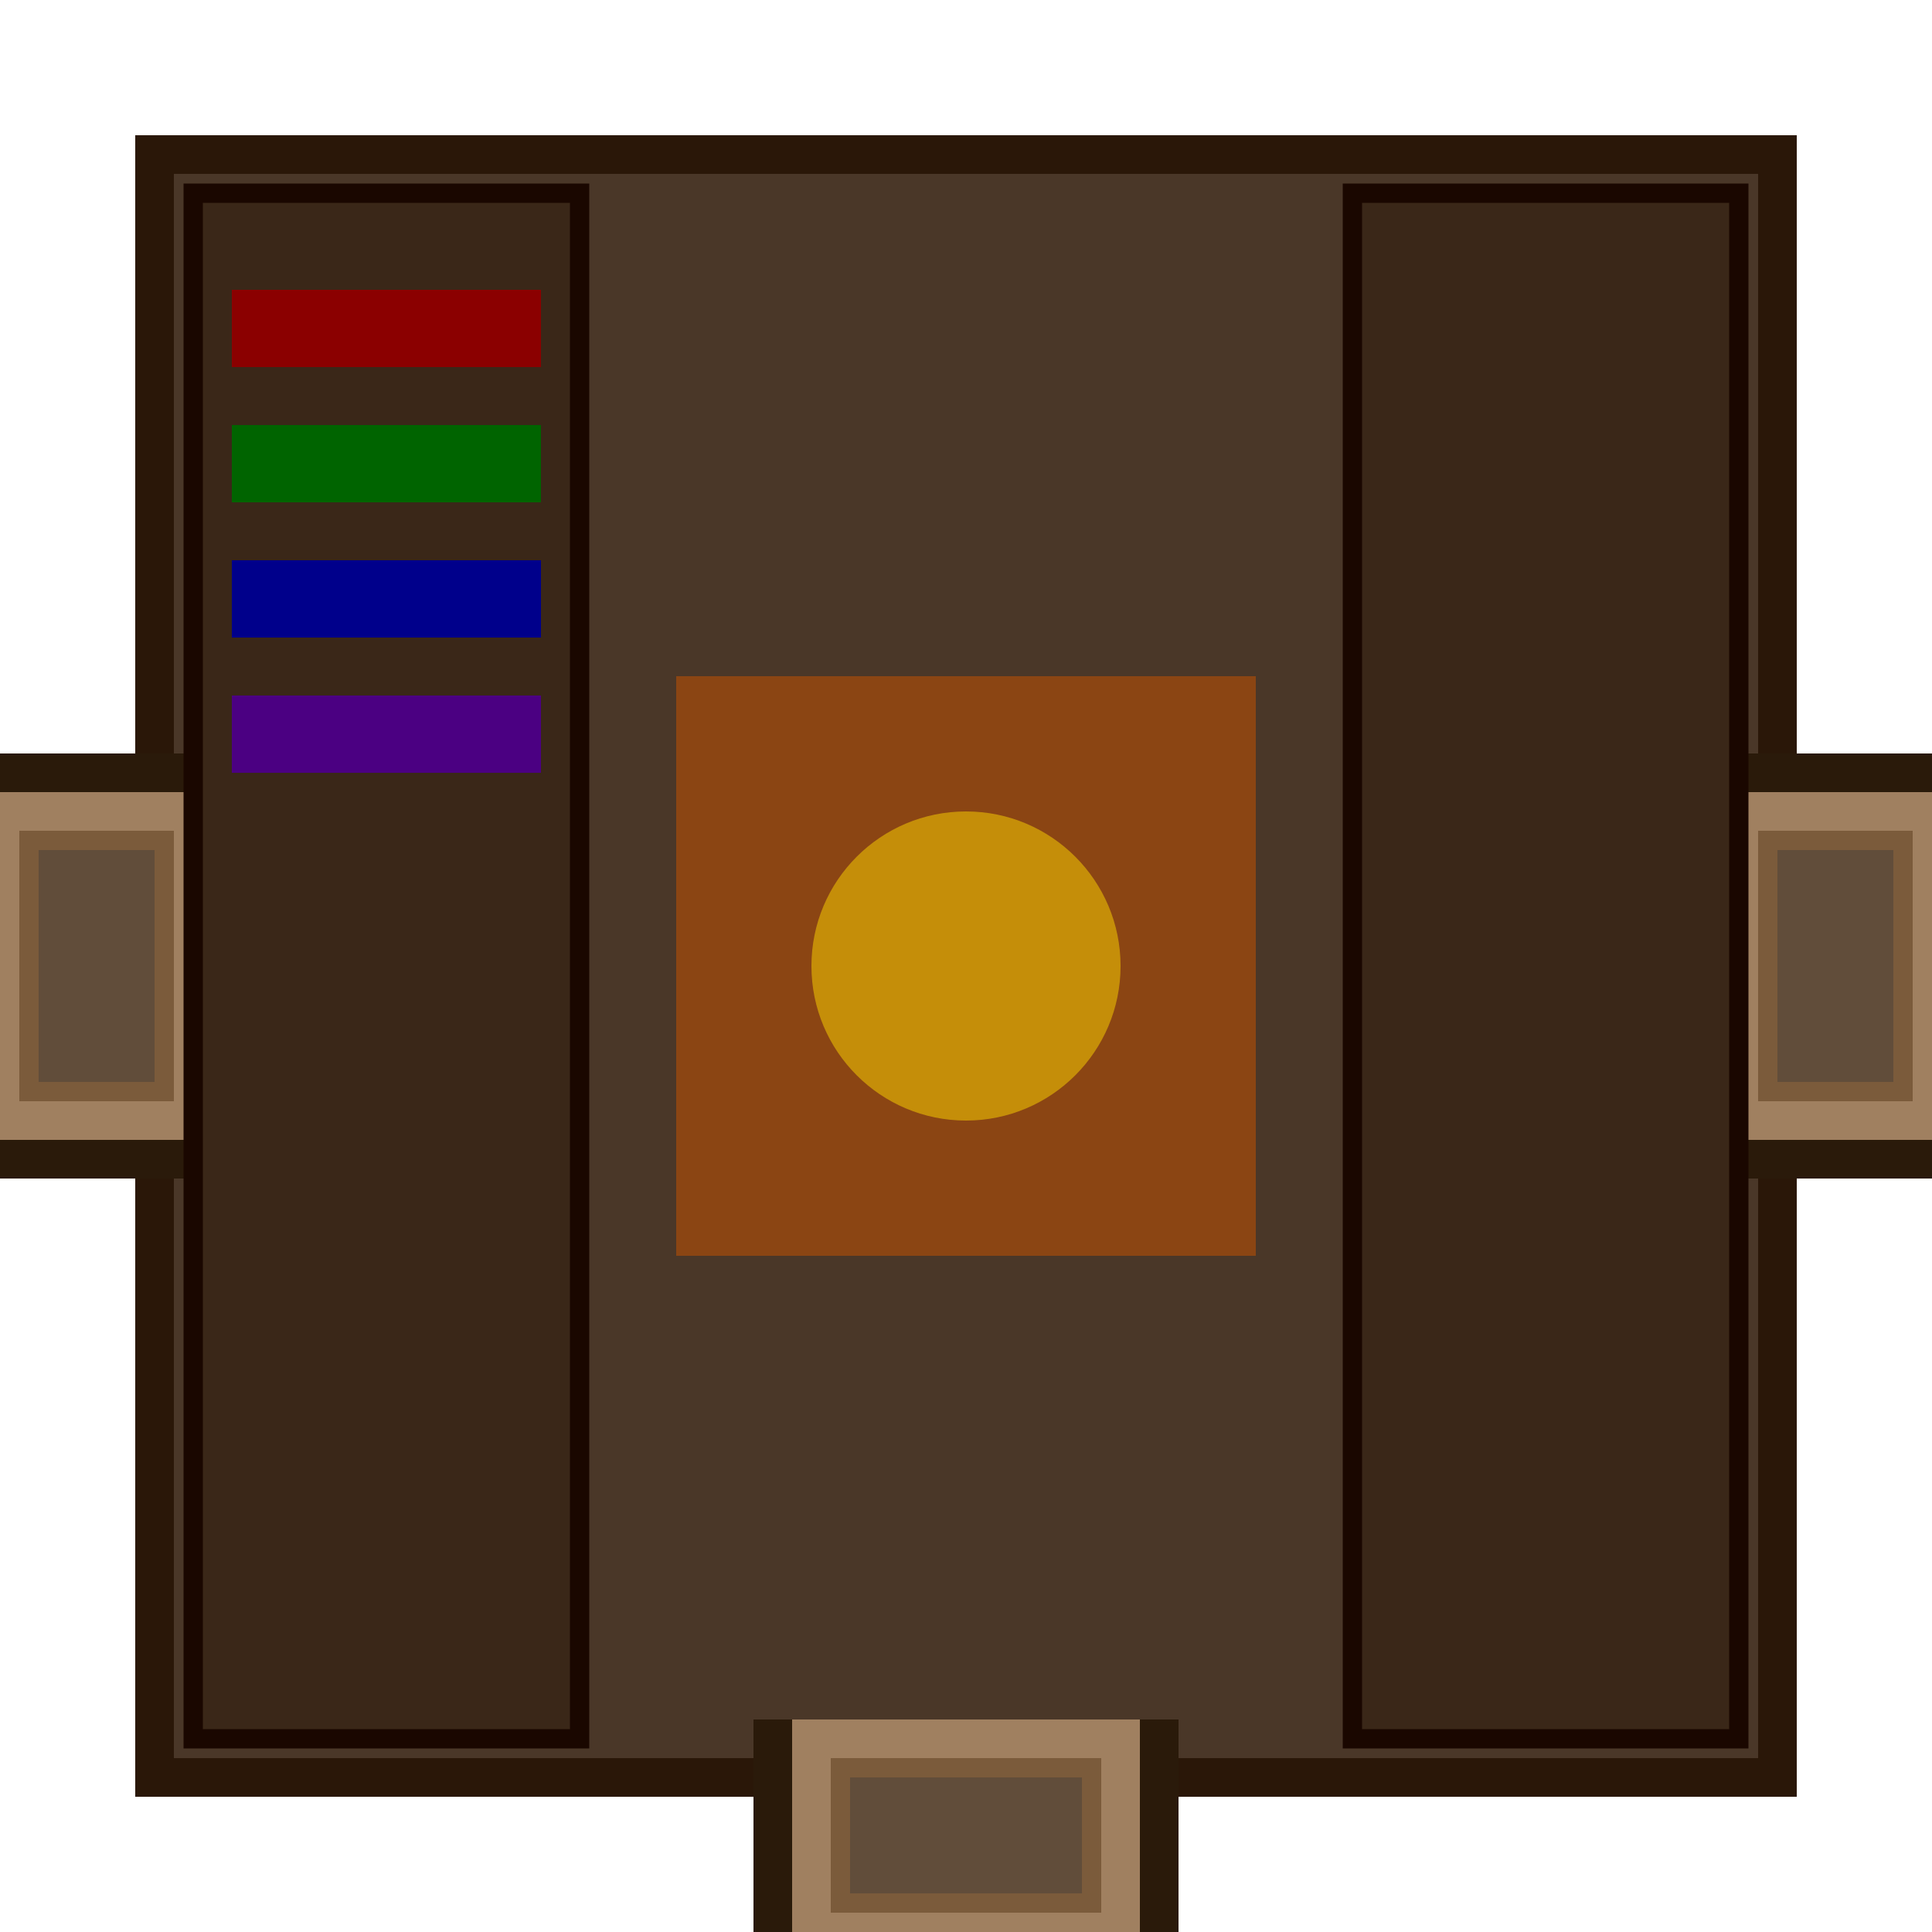
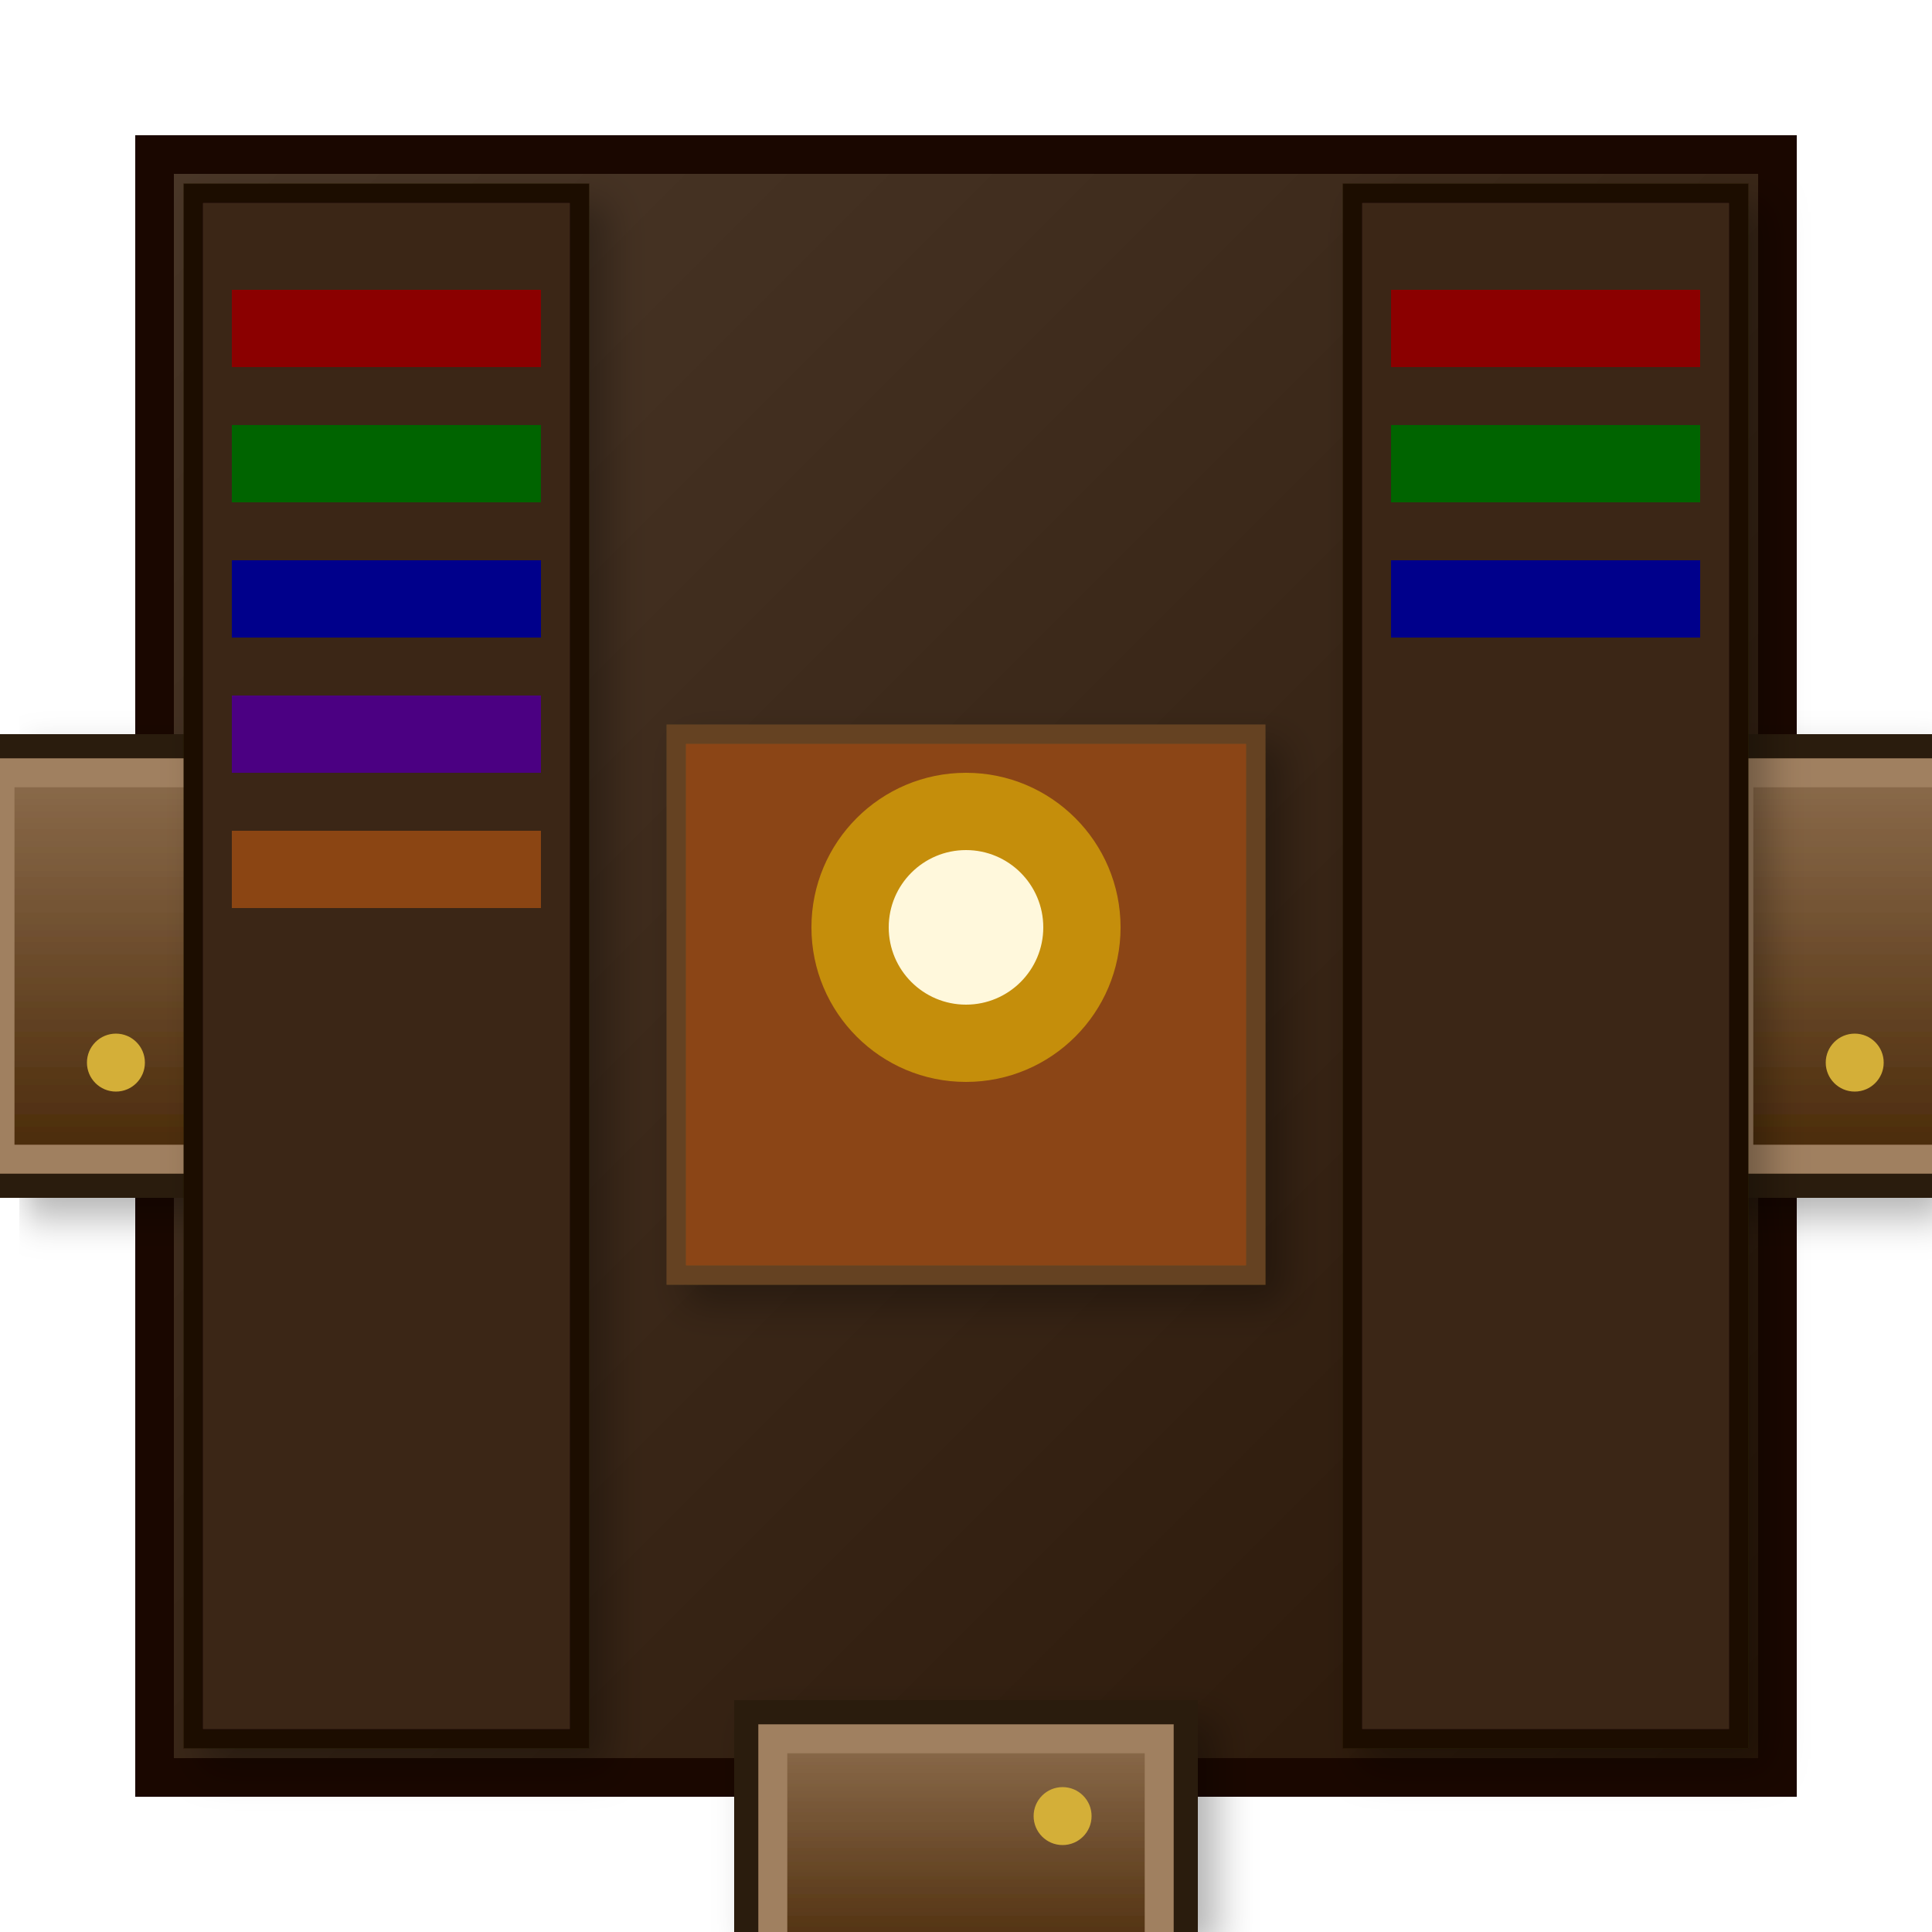
<svg xmlns="http://www.w3.org/2000/svg" viewBox="0 0 100 100" width="300" height="300">
-   <rect x="8" y="8" width="84" height="84" fill="#4A3728" stroke="#2A1708" stroke-width="2" />
-   <rect x="40" y="90" width="20" height="12" fill="#3D2B1A" stroke="#2A1A0A" stroke-width="2" />
-   <rect x="42" y="90" width="16" height="10" fill="#7B5B3B" stroke="#A08060" stroke-width="2" />
-   <rect x="44" y="92" width="12" height="6" fill="#5A4A3A" opacity="0.8" />
-   <rect x="90" y="40" width="12" height="20" fill="#3D2B1A" stroke="#2A1A0A" stroke-width="2" />
-   <rect x="90" y="42" width="10" height="16" fill="#7B5B3B" stroke="#A08060" stroke-width="2" />
-   <rect x="92" y="44" width="6" height="12" fill="#5A4A3A" opacity="0.8" />
-   <rect x="-2" y="40" width="12" height="20" fill="#3D2B1A" stroke="#2A1A0A" stroke-width="2" />
-   <rect x="0" y="42" width="10" height="16" fill="#7B5B3B" stroke="#A08060" stroke-width="2" />
-   <rect x="2" y="44" width="6" height="12" fill="#5A4A3A" opacity="0.8" />
-   <rect x="10" y="10" width="20" height="80" fill="#3A2718" stroke="#1A0700" />
+   <defs>
+     <linearGradient id="floorGrad" x1="0%" y1="0%" x2="100%" y2="100%">
+       <stop offset="0%" style="stop-color:#4A3728" />
+       <stop offset="100%" style="stop-color:#2A1708" />
+     </linearGradient>
+     <linearGradient id="doorGrad" x1="0%" y1="0%" x2="0%" y2="100%">
+       <stop offset="0%" style="stop-color:#8B6B4B" />
+       <stop offset="100%" style="stop-color:#4A2A0A" />
+     </linearGradient>
+     <filter id="shadow" x="-20%" y="-20%" width="140%" height="140%">
+       <feDropShadow dx="1" dy="1" stdDeviation="1" flood-opacity="0.3" />
+     </filter>
+   </defs>
+   <rect x="8" y="8" width="84" height="84" fill="url(#floorGrad)" stroke="#1A0700" stroke-width="2" />
+   <g filter="url(#shadow)">
+     <rect x="38" y="88" width="24" height="14" fill="#2A1A0A" />
+     <rect x="40" y="90" width="20" height="12" fill="url(#doorGrad)" stroke="#A08060" stroke-width="1.5" />
+     <circle cx="55" cy="94" r="1.5" fill="#D4AF37" />
+   </g>
+   <g filter="url(#shadow)">
+     <rect x="88" y="38" width="14" height="24" fill="#2A1A0A" />
+     <rect x="90" y="40" width="12" height="20" fill="url(#doorGrad)" stroke="#A08060" stroke-width="1.5" />
+     <circle cx="96" cy="55" r="1.5" fill="#D4AF37" />
+   </g>
+   <g filter="url(#shadow)">
+     <rect x="-2" y="38" width="14" height="24" fill="#2A1A0A" />
+     <rect x="0" y="40" width="12" height="20" fill="url(#doorGrad)" stroke="#A08060" stroke-width="1.5" />
+     <circle cx="6" cy="55" r="1.5" fill="#D4AF37" />
+   </g>
+   <rect x="10" y="10" width="20" height="80" fill="#3A2718" stroke="#1A0700" filter="url(#shadow)" />
  <rect x="12" y="15" width="16" height="4" fill="#8B0000" />
  <rect x="12" y="22" width="16" height="4" fill="#006400" />
  <rect x="12" y="29" width="16" height="4" fill="#00008B" />
  <rect x="12" y="36" width="16" height="4" fill="#4B0082" />
-   <rect x="70" y="10" width="20" height="80" fill="#3A2718" stroke="#1A0700" />
-   <rect x="35" y="35" width="30" height="30" fill="#8B4513" />
-   <circle cx="50" cy="50" r="8" fill="#FFD700" opacity="0.5" />
+   <rect x="12" y="43" width="16" height="4" fill="#8B4513" />
+   <rect x="70" y="10" width="20" height="80" fill="#3A2718" stroke="#1A0700" filter="url(#shadow)" />
+   <rect x="72" y="15" width="16" height="4" fill="#8B0000" />
+   <rect x="72" y="22" width="16" height="4" fill="#006400" />
+   <rect x="72" y="29" width="16" height="4" fill="#00008B" />
+   <rect x="35" y="38" width="30" height="28" fill="#8B4513" stroke="#654321" filter="url(#shadow)" />
+   <circle cx="50" cy="48" r="8" fill="#FFD700" opacity="0.5" />
+   <circle cx="50" cy="48" r="4" fill="#FFF8DC" />
</svg>
